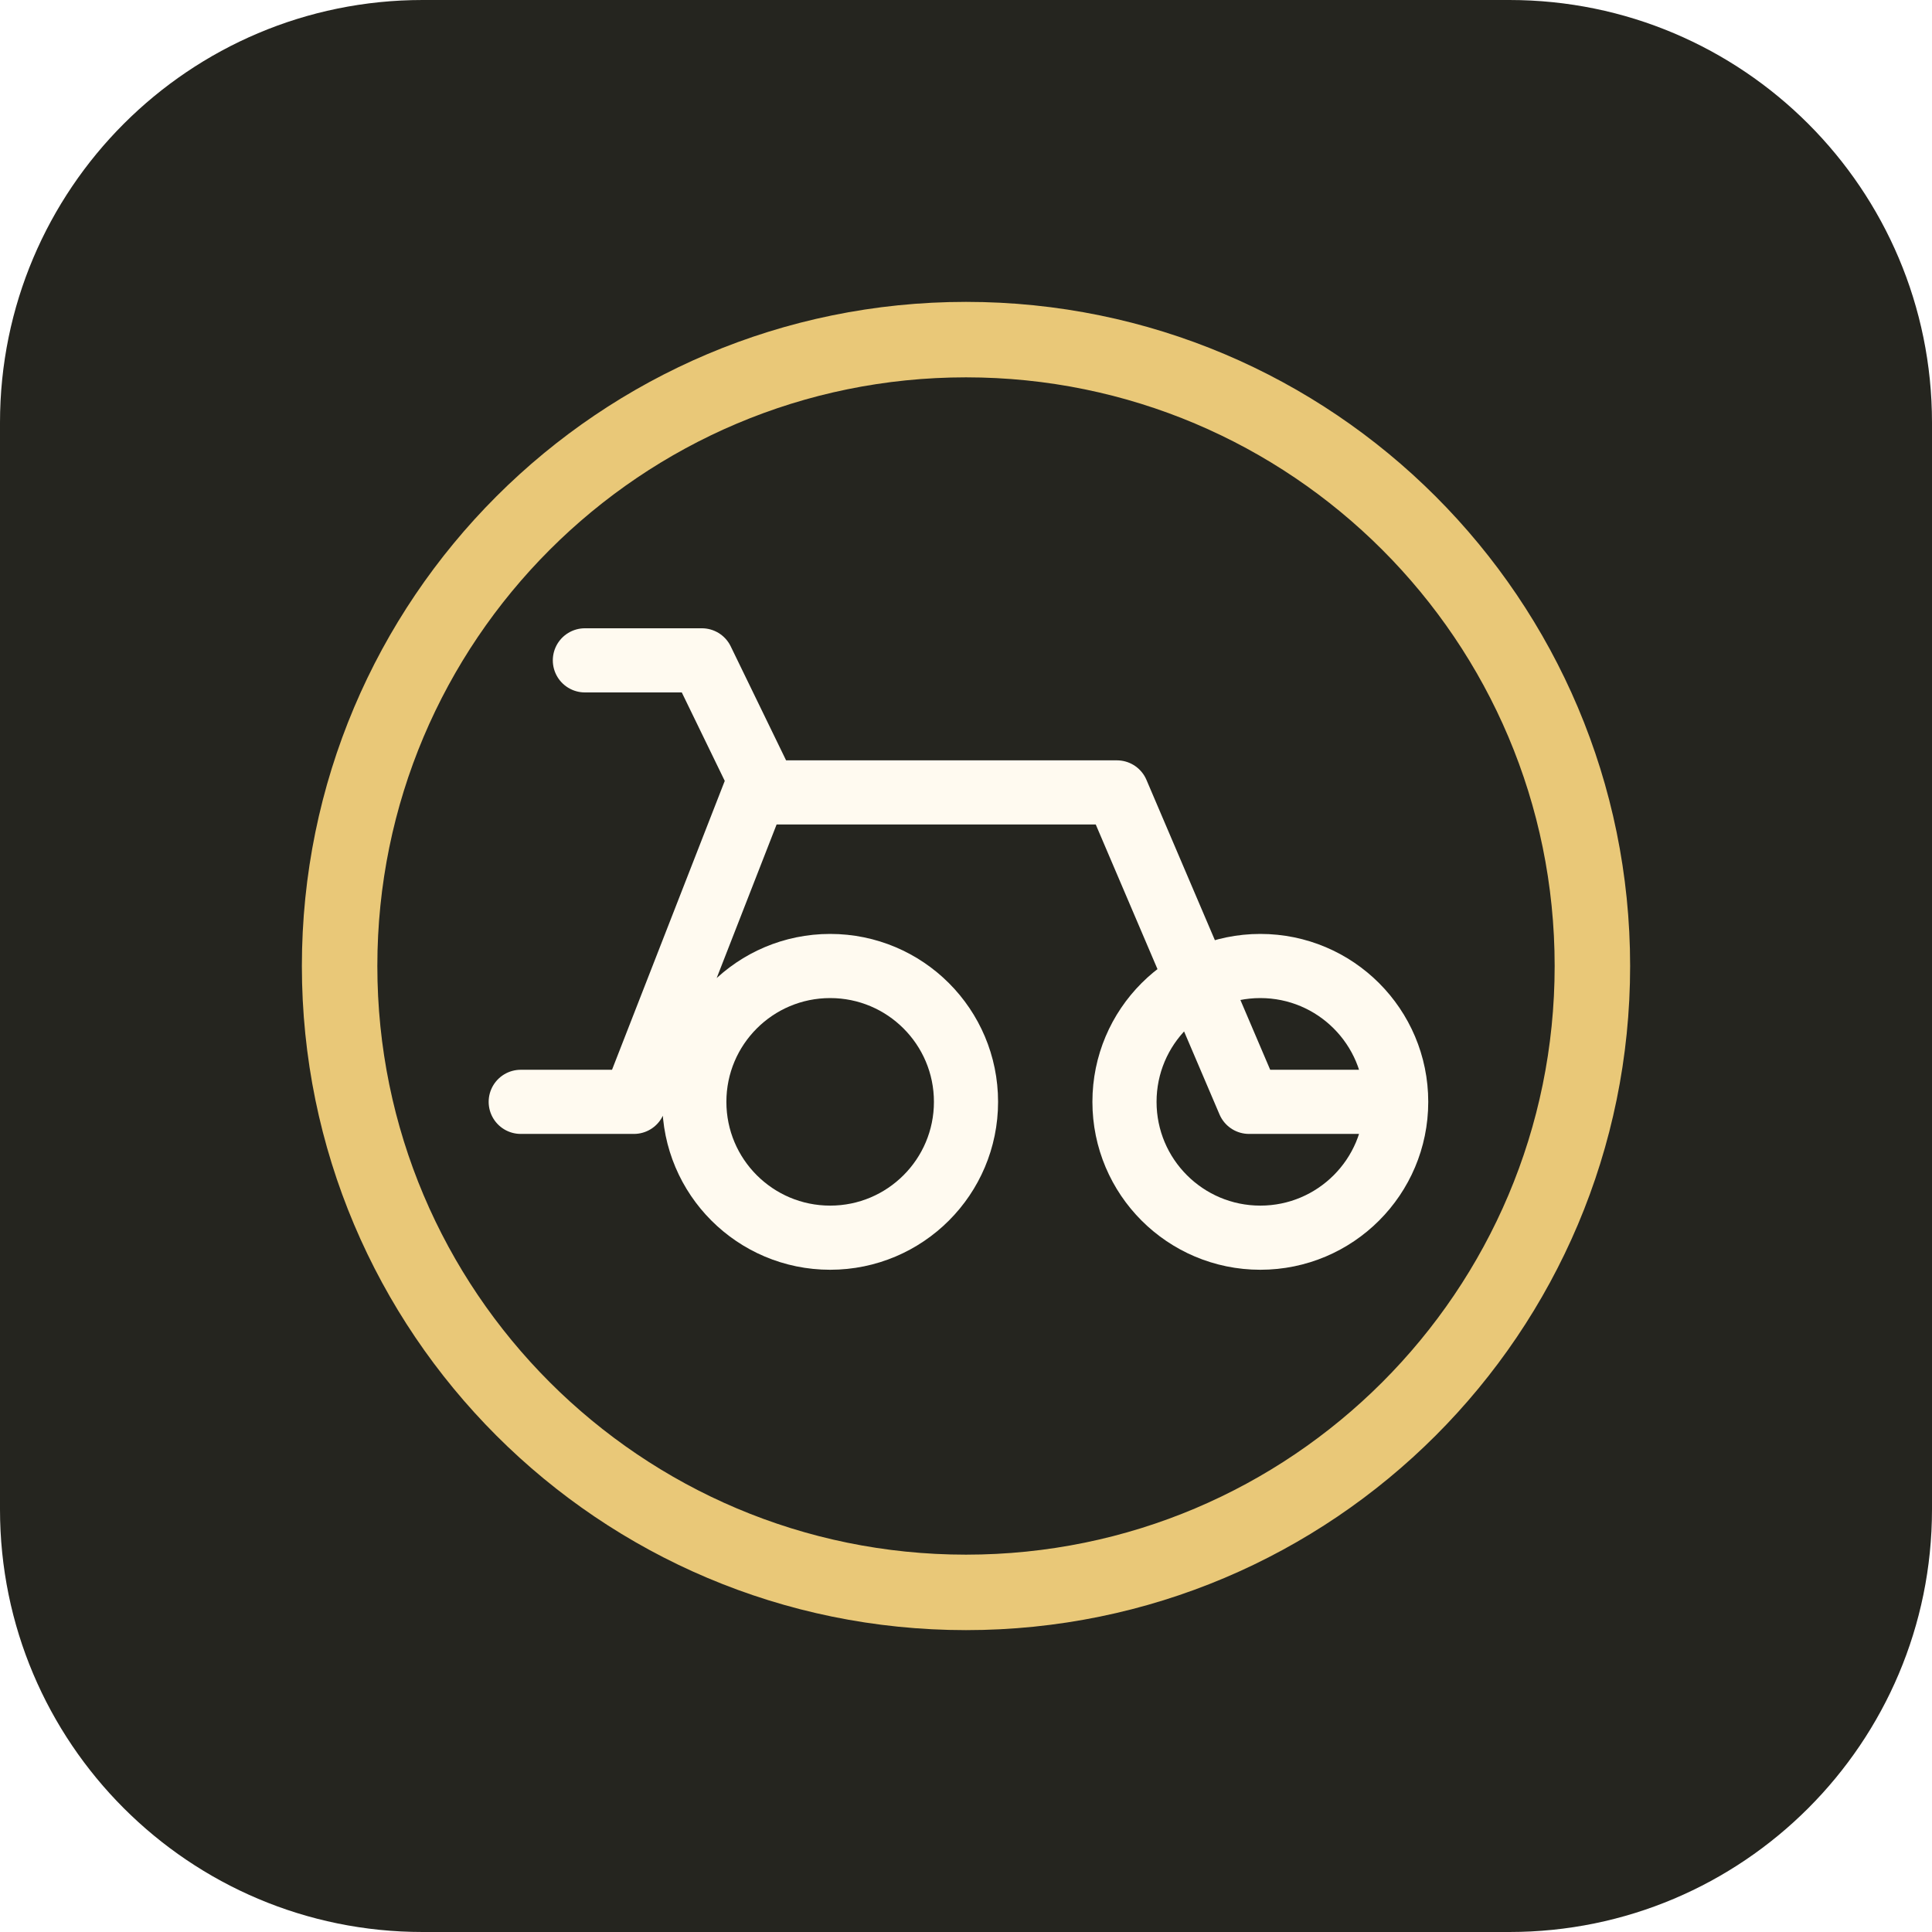
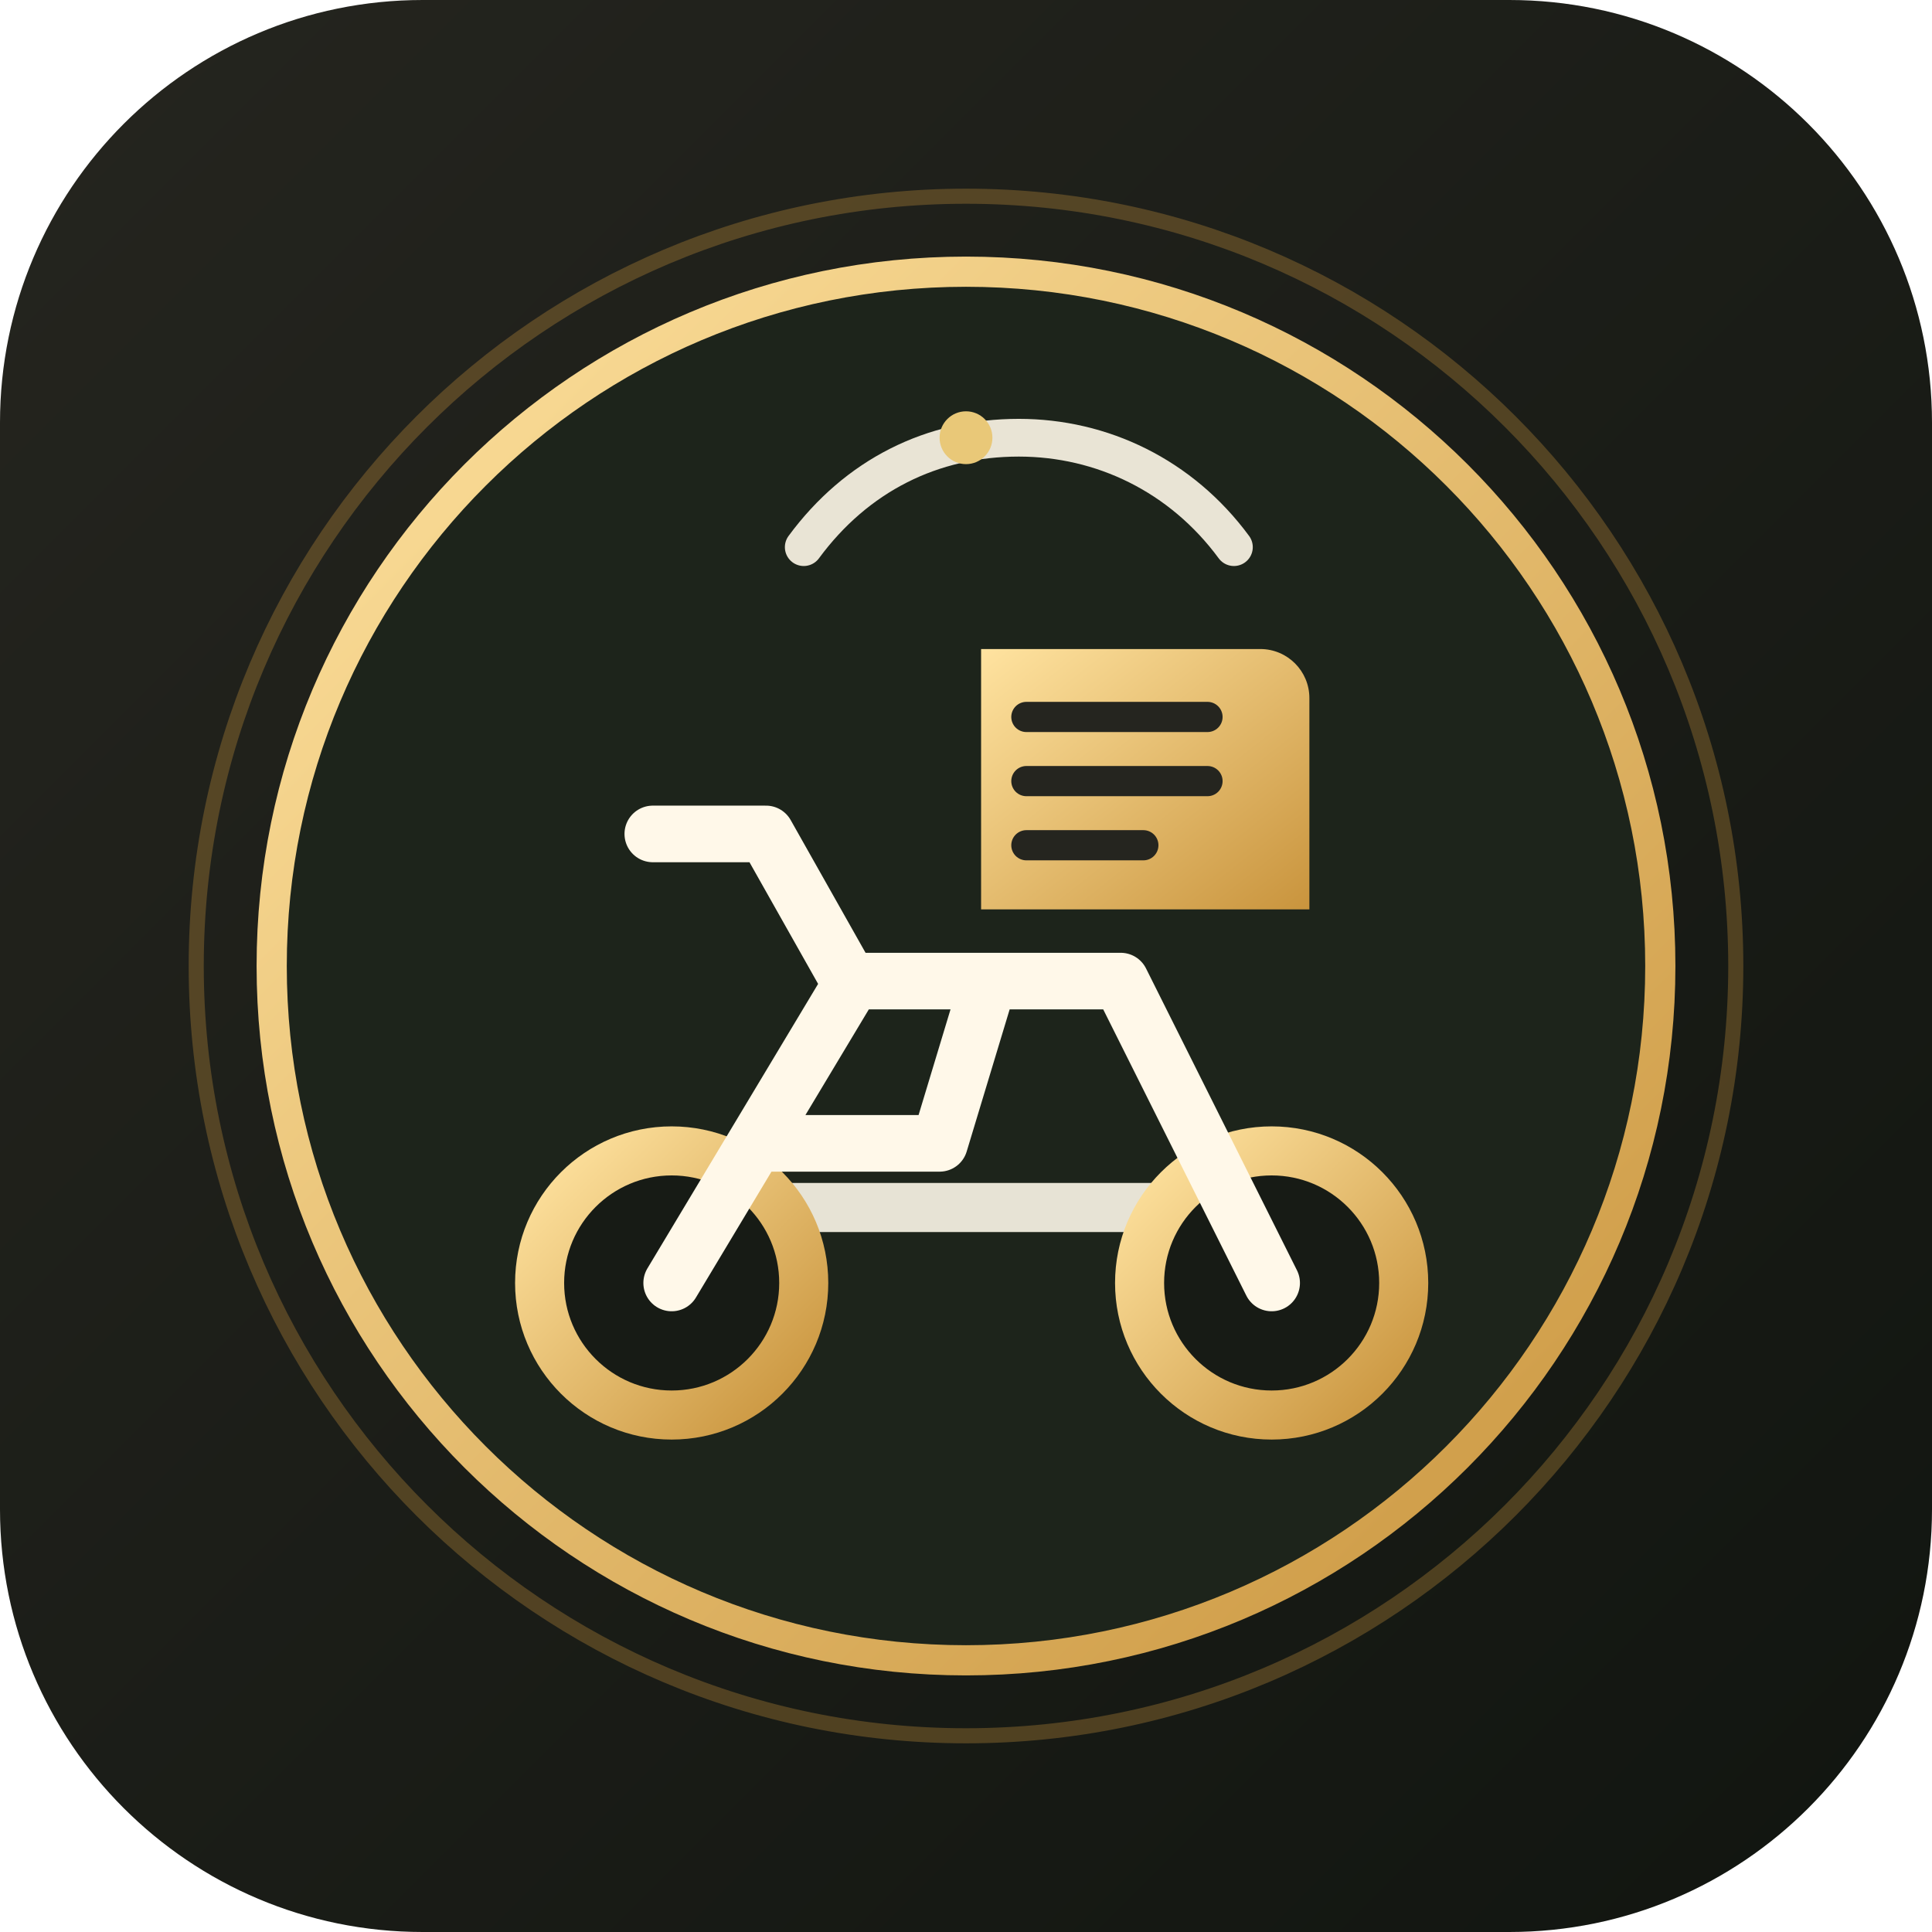
- <svg xmlns="http://www.w3.org/2000/svg" viewBox="0 0 512 512">
-   <rect width="512" height="512" rx="112" fill="#25251f" />
-   <circle cx="256" cy="256" r="166" fill="none" stroke="#e9c878" stroke-width="20" />
-   <path d="M138 292h30l32-82h96l35 82h36M184 292a36 36 0 1 0 72 0 36 36 0 1 0-72 0M298 292a36 36 0 1 0 72 0 36 36 0 1 0-72 0M203 210l-17-35h-31" fill="none" stroke="#fffaf0" stroke-width="17" stroke-linecap="round" stroke-linejoin="round" />
+ <svg xmlns="http://www.w3.org/2000/svg" width="512" height="512" viewBox="0 0 512 512">
+   <defs>
+     <linearGradient id="bg" x1="0" y1="0" x2="1" y2="1">
+       <stop offset="0" stop-color="#25251f" />
+       <stop offset="1" stop-color="#111510" />
+     </linearGradient>
+     <linearGradient id="gold" x1="0" y1="0" x2="1" y2="1">
+       <stop offset="0" stop-color="#ffe3a0" />
+       <stop offset="1" stop-color="#c9943d" />
+     </linearGradient>
+   </defs>
+   <rect width="512" height="512" rx="112" fill="url(#bg)" />
+   <circle cx="256" cy="256" r="204" fill="none" stroke="#c9943d" stroke-opacity=".32" stroke-width="4" />
+   <circle cx="256" cy="256" r="184" fill="#1d241b" stroke="url(#gold)" stroke-width="8" />
+   <path d="M151 320h210" stroke="#f9f3e5" stroke-width="13" stroke-linecap="round" opacity=".92" />
+   <circle cx="178" cy="340" r="35" fill="#171b15" stroke="url(#gold)" stroke-width="13" />
+   <circle cx="337" cy="340" r="35" fill="#171b15" stroke="url(#gold)" stroke-width="13" />
+   <path d="M178 340l48-80h71l40 80M225 260l-22-39h-30M262 260l-13 43h-46" fill="none" stroke="#fff8e9" stroke-width="15" stroke-linecap="round" stroke-linejoin="round" />
+   <path d="M260 172h74a13 13 0 0 1 13 13v56h-87z" fill="url(#gold)" />
+   <path d="M272 190h48M272 207h48M272 224h31" stroke="#25251f" stroke-width="8" stroke-linecap="round" />
+   <path d="M213 145c14-19 34-29 57-29 22 0 43 10 57 29" fill="none" stroke="#fff8e9" stroke-width="10" stroke-linecap="round" opacity=".9" />
+   <circle cx="256" cy="116" r="7" fill="#e9c878" />
</svg>
